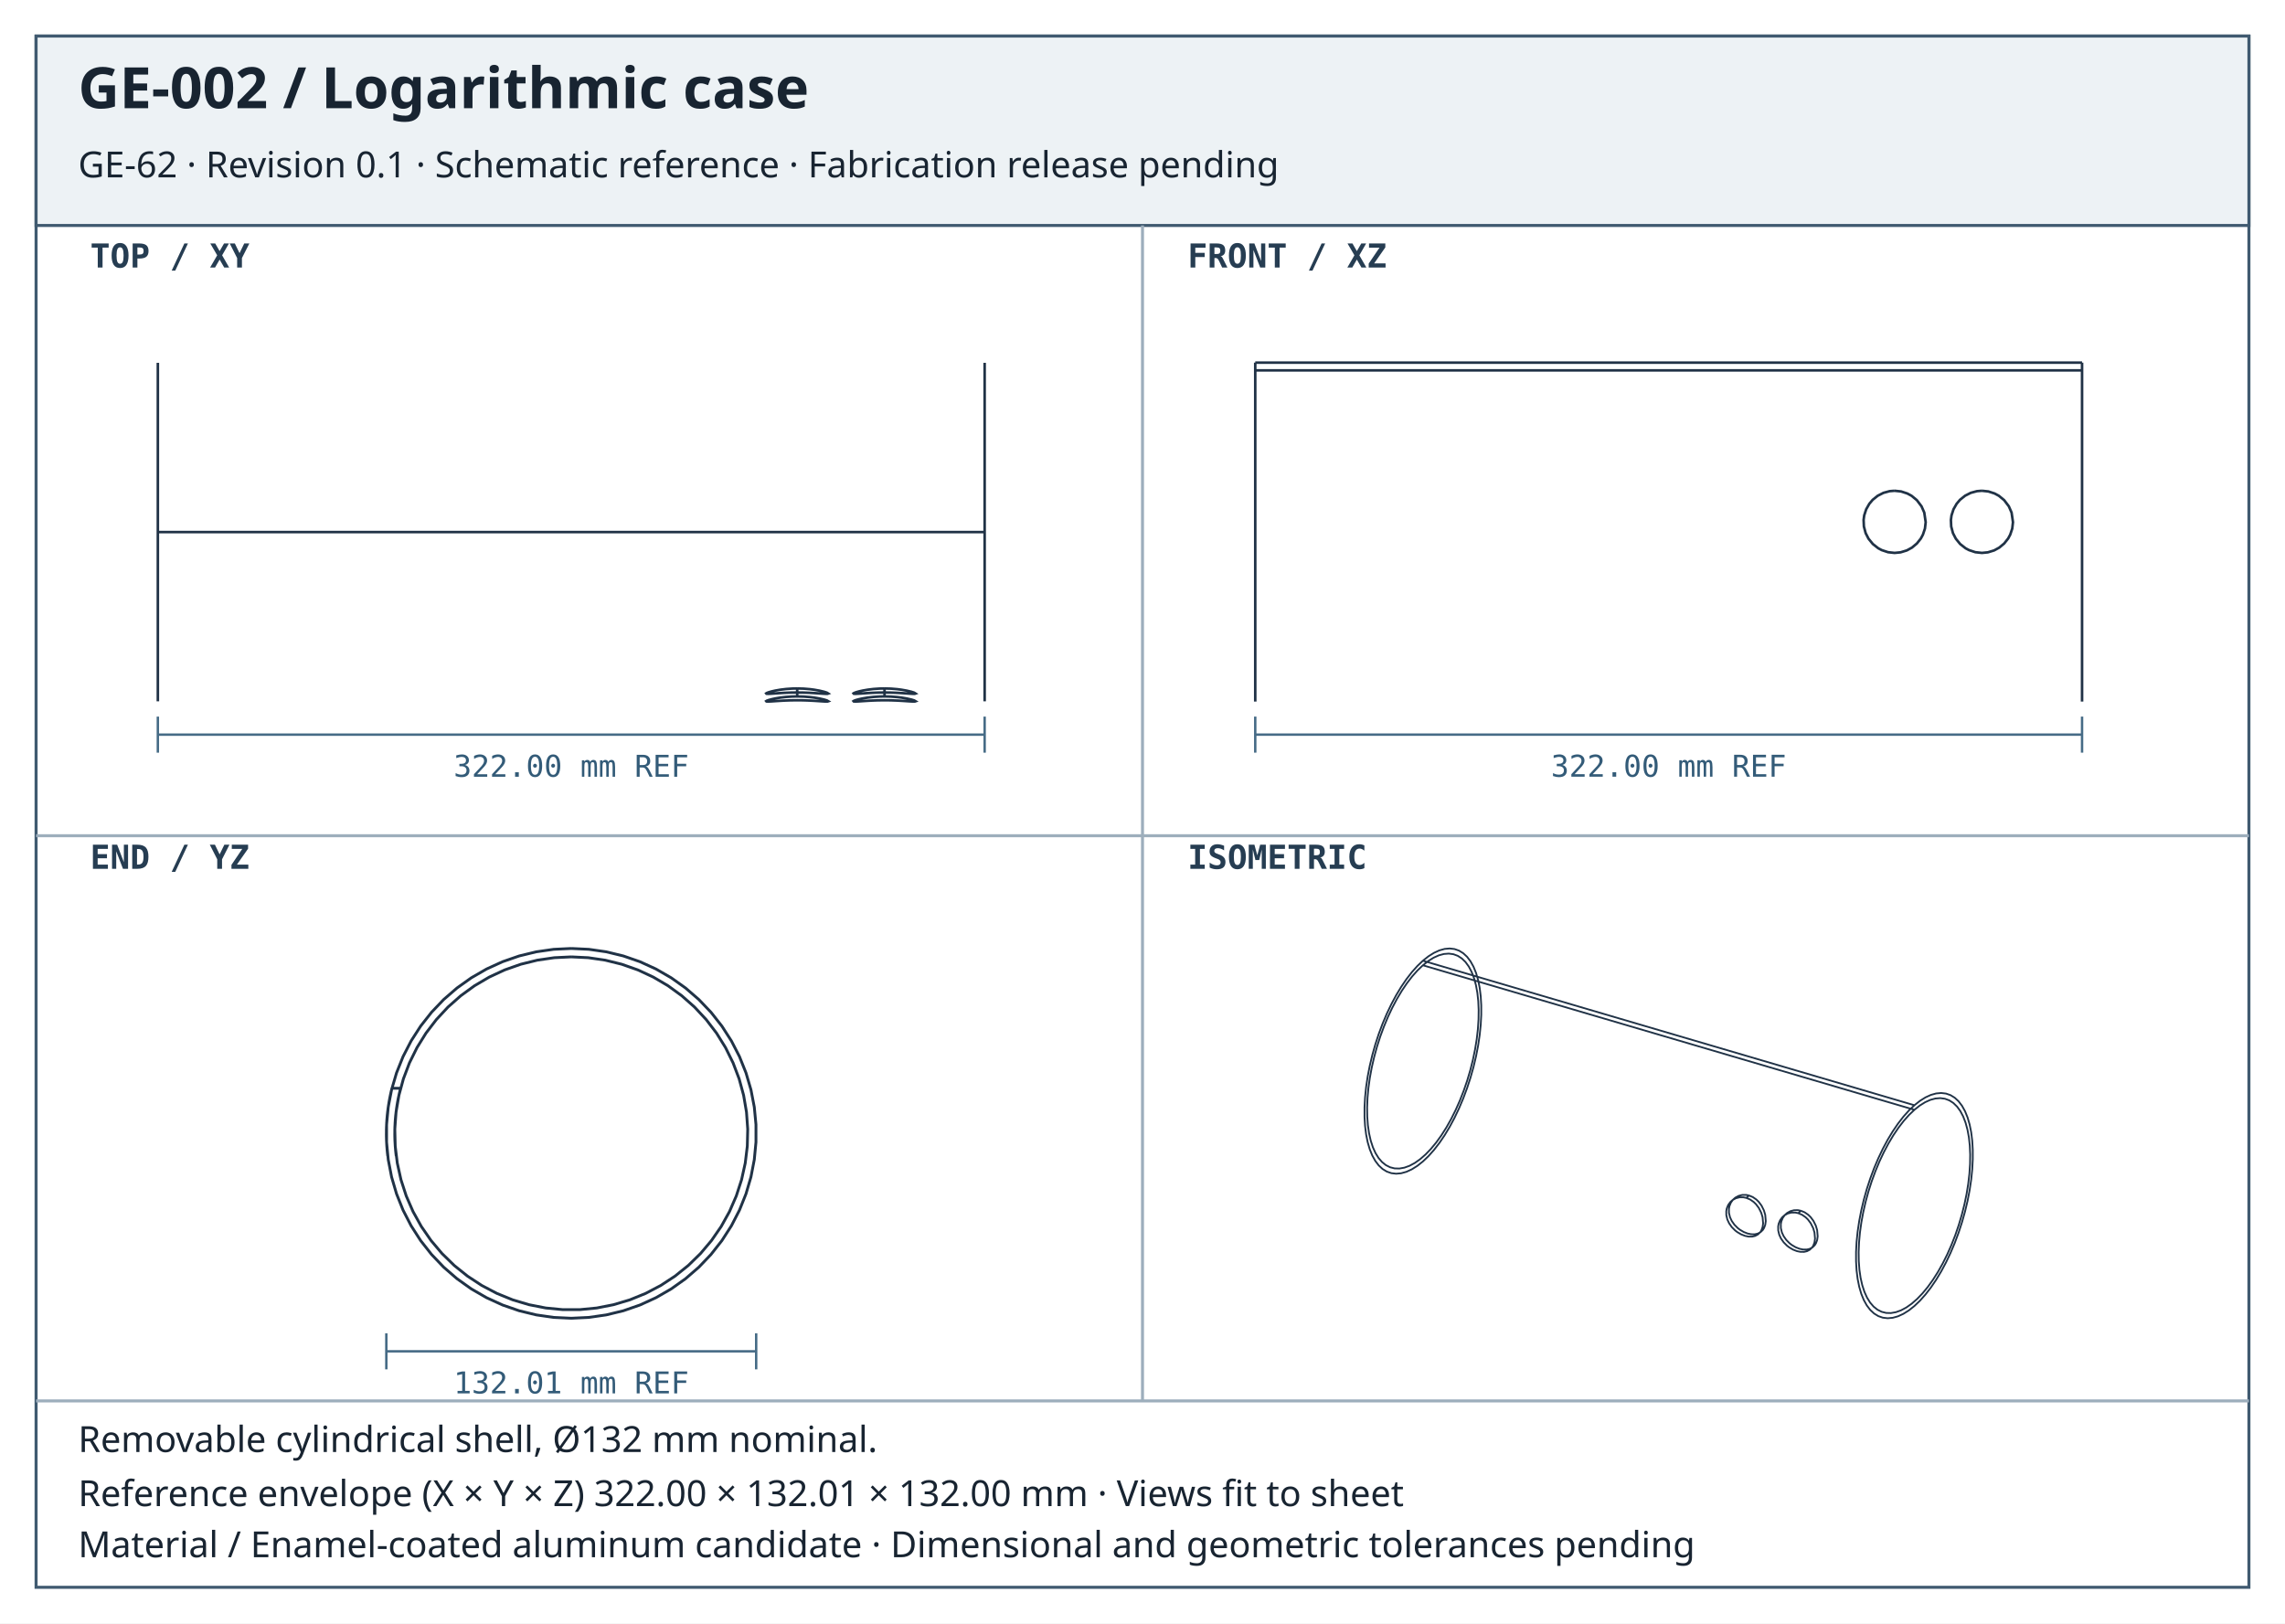
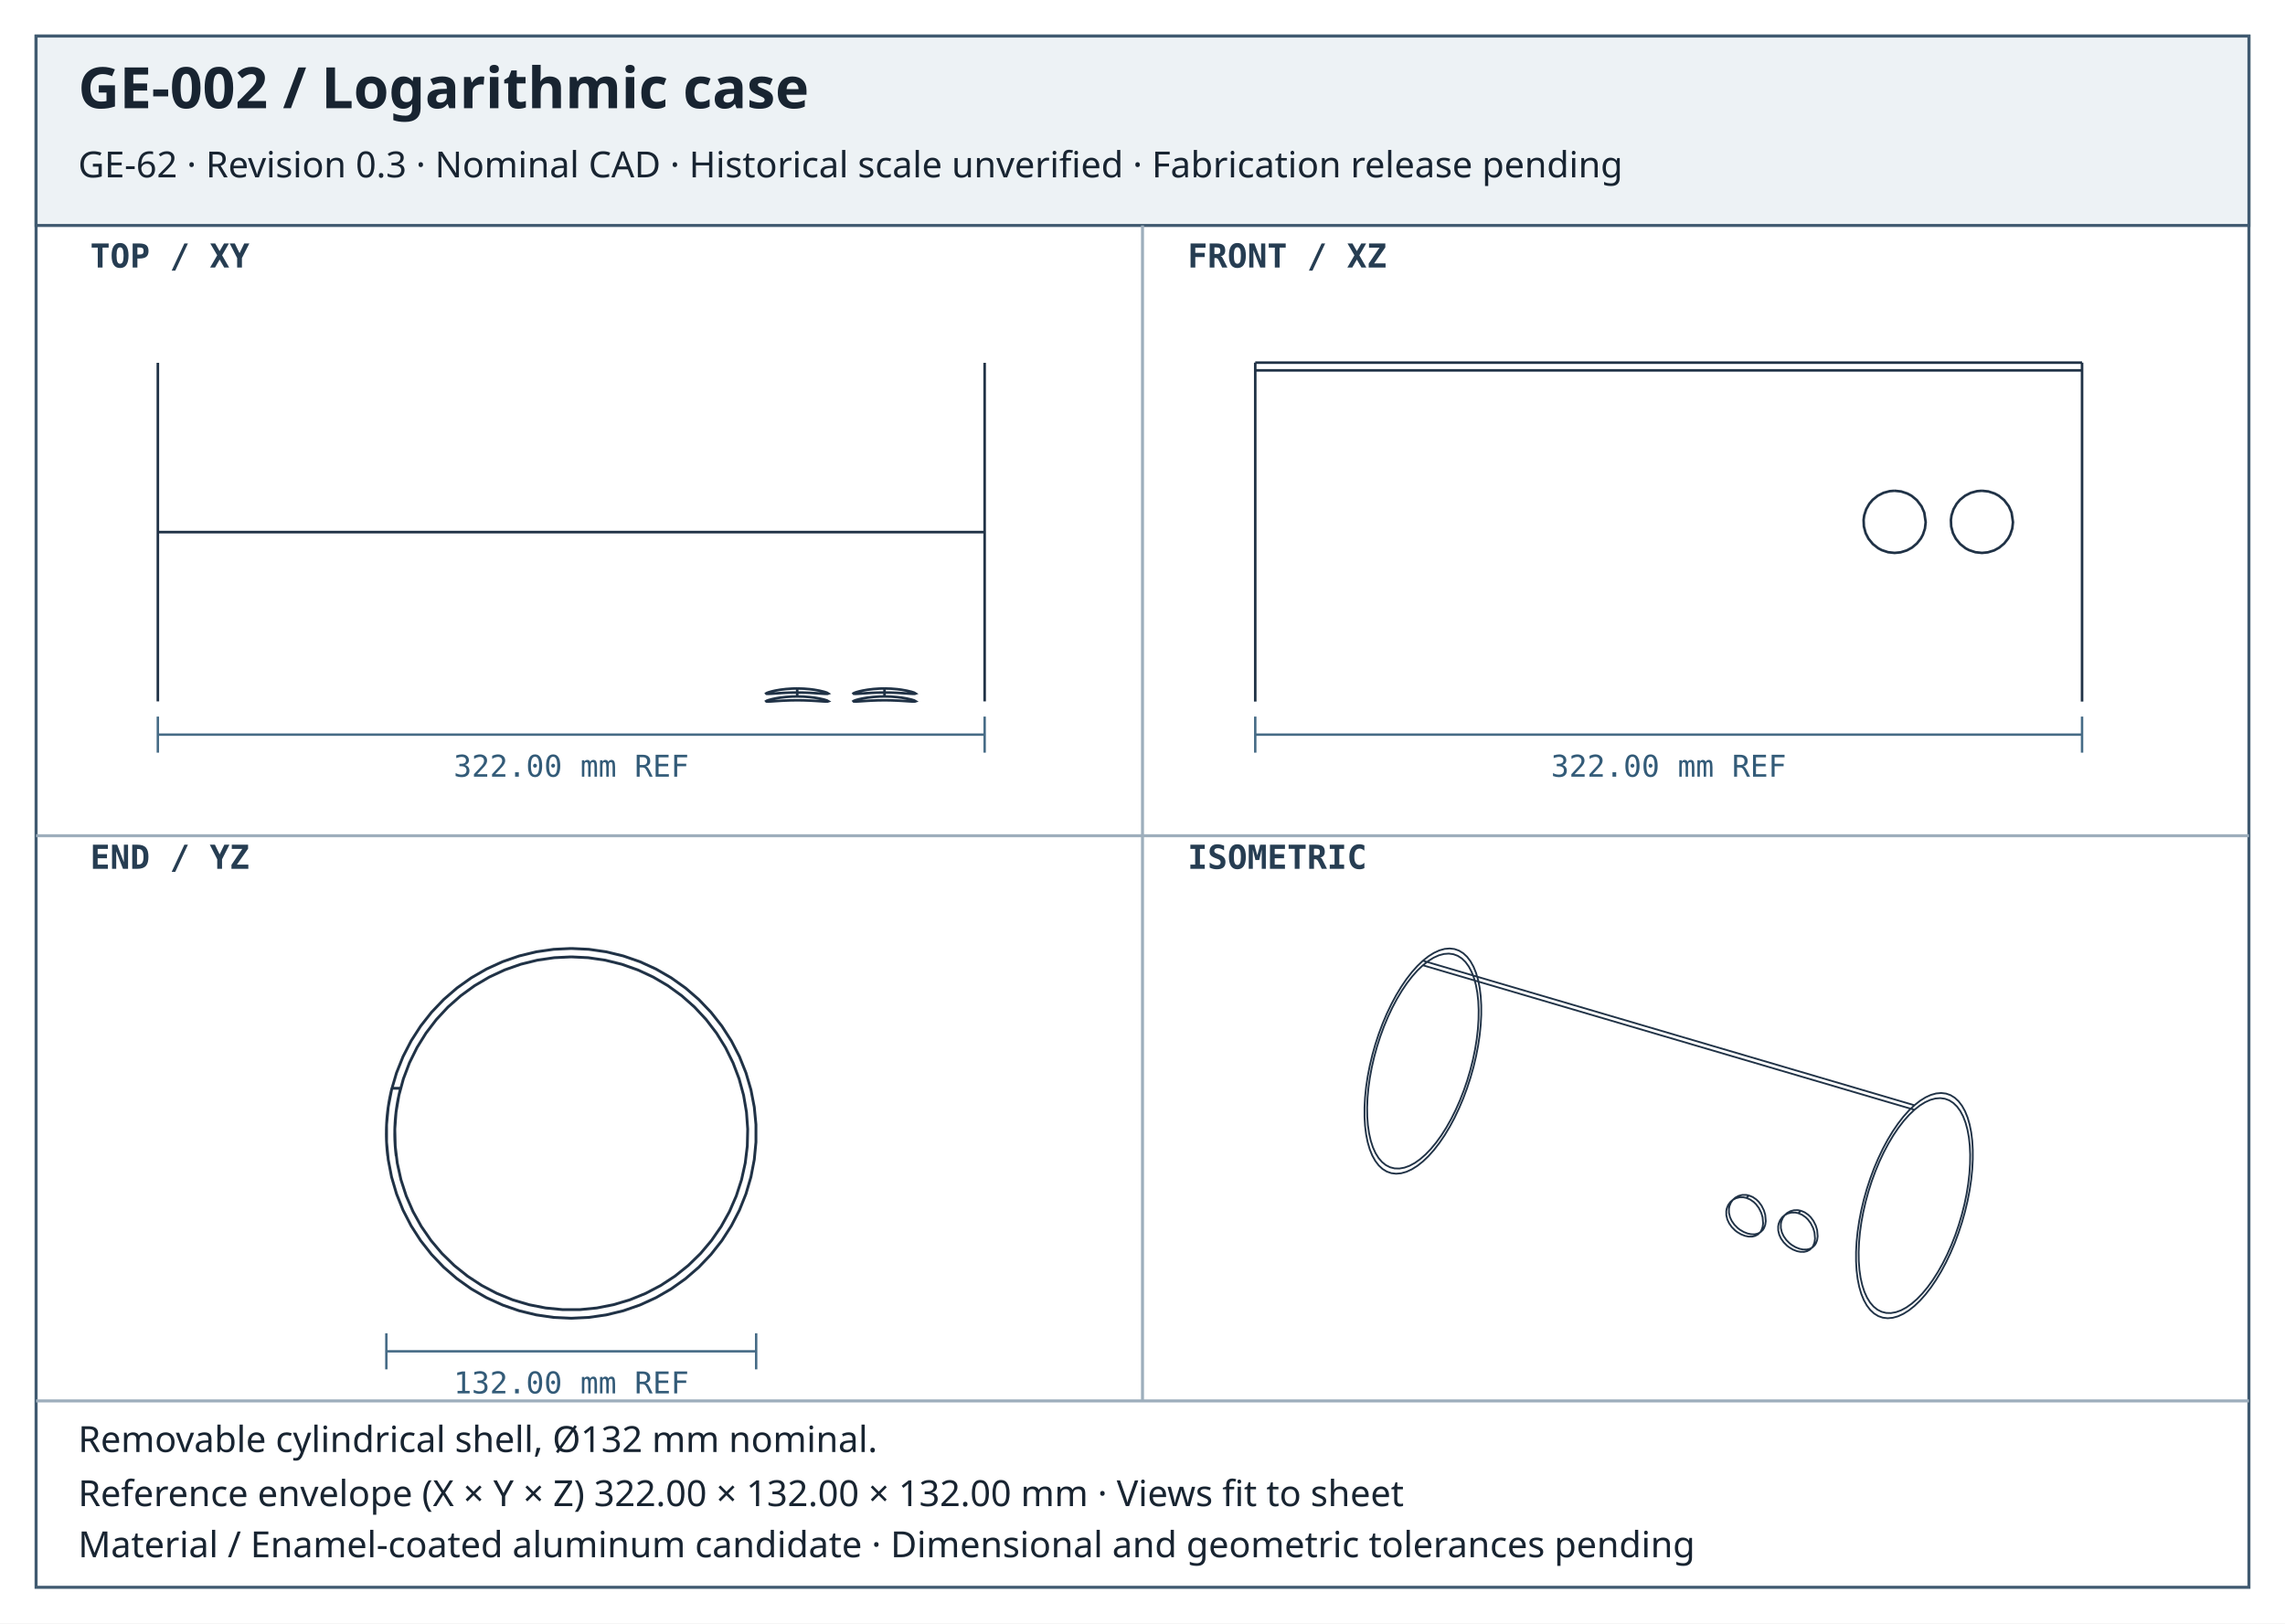
<svg xmlns="http://www.w3.org/2000/svg" viewBox="0 0 760 540">
  <style>
text{fill:#182431;font:12px sans-serif}.label{font:700 11px monospace;fill:#263d52}.value{font:10px monospace;fill:#335b78}.dim{stroke:#466b86;stroke-width:0.8;fill:none}g :is(path,circle,ellipse,line,polyline,polygon){vector-effect:non-scaling-stroke;stroke-width:.65px}
</style>
  <rect width="760" height="540" fill="white" />
  <rect x="12" y="12" width="736" height="516" fill="none" stroke="#405a70" />
  <rect x="12" y="12" width="736" height="63" fill="#edf2f5" stroke="#405a70" />
  <text x="26" y="36" style="font-size:19px;font-weight:bold">GE-002 / Logarithmic case</text>
-   <text x="26" y="59">GE-62 · Revision 0.1 · Schematic reference · Fabrication release pending</text>
+   <text x="26" y="59">GE-62 · Revision 0.3 · Nominal CAD · Historical scale unverified · Fabrication release pending</text>
  <path d="M380 75V466 M12 278H748 M12 466H748" fill="none" stroke="#9daebc" />
  <text class="label" x="30" y="89">TOP / XY</text>
-   <g transform="translate(190.0 176.9947) scale(0.8540373)">
+   <g transform="translate(190.0 177.0) scale(0.8540373)">
    <path d="M161.000 -0.000 L161.000 6.274 L161.000 12.491 L161.000 18.594 L161.000 24.530 L161.000 30.243 L161.000 35.682 L161.000 40.798 L161.000 45.545 L161.000 49.879 L161.000 53.762 L161.000 57.158 L161.000 60.036 L161.000 62.370 L161.000 64.140 L161.000 65.328 L161.000 65.925 L161.000 65.925 L161.000 65.328 L161.000 64.140 L161.000 62.370 L161.000 60.036 L161.000 57.158 L161.000 53.762 L161.000 49.879 L161.000 45.545 L161.000 40.798 L161.000 35.682 L161.000 30.243 L161.000 24.530 L161.000 18.594 L161.000 12.491 L161.000 6.274 L161.000 -0.000 L161.000 -6.274 L161.000 -12.491 L161.000 -18.594 L161.000 -24.530 L161.000 -30.243 L161.000 -35.682 L161.000 -40.798 L161.000 -45.545 L161.000 -49.879 L161.000 -53.762 L161.000 -57.158 L161.000 -60.036 L161.000 -62.370 L161.000 -64.140 L161.000 -65.328 L161.000 -65.925 L161.000 -65.925 L161.000 -65.328 L161.000 -64.140 L161.000 -62.370 L161.000 -60.036 L161.000 -57.158 L161.000 -53.762 L161.000 -49.879 L161.000 -45.545 L161.000 -40.798 L161.000 -35.682 L161.000 -30.243 L161.000 -24.530 L161.000 -18.594 L161.000 -12.491 L161.000 -6.274 L161.000 -0.000 M-161.000 -0.000 L161.000 -0.000 M-161.000 -0.000 L-161.000 6.274 L-161.000 12.491 L-161.000 18.594 L-161.000 24.530 L-161.000 30.243 L-161.000 35.682 L-161.000 40.798 L-161.000 45.545 L-161.000 49.879 L-161.000 53.762 L-161.000 57.158 L-161.000 60.036 L-161.000 62.370 L-161.000 64.140 L-161.000 65.328 L-161.000 65.925 L-161.000 65.925 L-161.000 65.328 L-161.000 64.140 L-161.000 62.370 L-161.000 60.036 L-161.000 57.158 L-161.000 53.762 L-161.000 49.879 L-161.000 45.545 L-161.000 40.798 L-161.000 35.682 L-161.000 30.243 L-161.000 24.530 L-161.000 18.594 L-161.000 12.491 L-161.000 6.274 L-161.000 -0.000 L-161.000 -6.274 L-161.000 -12.491 L-161.000 -18.594 L-161.000 -24.530 L-161.000 -30.243 L-161.000 -35.682 L-161.000 -40.798 L-161.000 -45.545 L-161.000 -49.879 L-161.000 -53.762 L-161.000 -57.158 L-161.000 -60.036 L-161.000 -62.370 L-161.000 -64.140 L-161.000 -65.328 L-161.000 -65.925 L-161.000 -65.925 L-161.000 -65.328 L-161.000 -64.140 L-161.000 -62.370 L-161.000 -60.036 L-161.000 -57.158 L-161.000 -53.762 L-161.000 -49.879 L-161.000 -45.545 L-161.000 -40.798 L-161.000 -35.682 L-161.000 -30.243 L-161.000 -24.530 L-161.000 -18.594 L-161.000 -12.491 L-161.000 -6.274 L-161.000 -0.000 M88.000 64.006 L90.519 64.072 L92.956 64.264 L94.548 64.460 L94.624 64.471 L96.657 64.814 L98.479 65.230 L99.552 65.561 L100.099 65.887 L99.811 65.986 L99.023 65.993 L98.241 65.955 L98.199 65.952 L96.669 65.850 L94.765 65.724 L92.821 65.617 L92.724 65.613 L90.314 65.528 L88.000 65.501 L85.451 65.534 L82.988 65.626 L81.666 65.698 L81.603 65.701 L79.520 65.837 L77.840 65.950 L76.752 65.998 L76.709 65.999 L76.036 65.964 L75.923 65.829 L76.153 65.683 L76.170 65.675 L76.932 65.399 L78.158 65.070 L79.426 64.798 L79.492 64.785 L81.431 64.463 L83.658 64.204 L86.077 64.045 L88.000 64.006 M122.000 64.006 L124.519 64.072 L126.956 64.264 L128.548 64.460 L128.624 64.471 L130.657 64.814 L132.479 65.230 L133.552 65.561 L134.099 65.887 L133.811 65.986 L133.023 65.993 L132.241 65.955 L132.199 65.952 L130.669 65.850 L128.765 65.724 L126.821 65.617 L126.724 65.613 L124.314 65.528 L122.000 65.501 L119.451 65.534 L116.988 65.626 L115.666 65.698 L115.603 65.701 L113.520 65.837 L111.840 65.950 L110.752 65.998 L110.709 65.999 L110.036 65.964 L109.923 65.829 L110.153 65.683 L110.170 65.675 L110.932 65.399 L112.158 65.070 L113.426 64.798 L113.492 64.785 L115.431 64.463 L117.658 64.204 L120.077 64.045 L122.000 64.006 M161.000 -0.000 L161.000 6.080 L161.000 12.104 L161.000 18.015 L161.000 23.757 L161.000 29.278 L161.000 34.525 L161.000 39.450 L161.000 44.006 L161.000 48.152 L161.000 51.848 L161.000 55.060 L161.000 57.758 L161.000 59.917 L161.000 61.516 L161.000 62.541 L161.000 62.982 L161.000 62.835 L161.000 62.101 L161.000 60.787 L161.000 58.906 L161.000 56.475 L161.000 53.516 L161.000 50.058 L161.000 46.133 L161.000 41.777 L161.000 37.030 L161.000 31.938 L161.000 26.548 L161.000 20.910 L161.000 15.077 L161.000 9.103 L161.000 3.044 L161.000 -3.044 L161.000 -9.103 L161.000 -15.077 L161.000 -20.910 L161.000 -26.548 L161.000 -31.938 L161.000 -37.030 L161.000 -41.777 L161.000 -46.133 L161.000 -50.058 L161.000 -53.516 L161.000 -56.475 L161.000 -58.906 L161.000 -60.787 L161.000 -62.101 L161.000 -62.835 L161.000 -62.982 L161.000 -62.541 L161.000 -61.516 L161.000 -59.917 L161.000 -57.758 L161.000 -55.060 L161.000 -51.848 L161.000 -48.152 L161.000 -44.006 L161.000 -39.450 L161.000 -34.525 L161.000 -29.278 L161.000 -23.757 L161.000 -18.015 L161.000 -12.104 L161.000 -6.080 L161.000 0.000 M-161.000 -0.000 L-161.000 6.080 L-161.000 12.104 L-161.000 18.015 L-161.000 23.757 L-161.000 29.278 L-161.000 34.525 L-161.000 39.450 L-161.000 44.006 L-161.000 48.152 L-161.000 51.848 L-161.000 55.060 L-161.000 57.758 L-161.000 59.917 L-161.000 61.516 L-161.000 62.541 L-161.000 62.982 L-161.000 62.835 L-161.000 62.101 L-161.000 60.787 L-161.000 58.906 L-161.000 56.475 L-161.000 53.516 L-161.000 50.058 L-161.000 46.133 L-161.000 41.777 L-161.000 37.030 L-161.000 31.938 L-161.000 26.548 L-161.000 20.910 L-161.000 15.077 L-161.000 9.103 L-161.000 3.044 L-161.000 -3.044 L-161.000 -9.103 L-161.000 -15.077 L-161.000 -20.910 L-161.000 -26.548 L-161.000 -31.938 L-161.000 -37.030 L-161.000 -41.777 L-161.000 -46.133 L-161.000 -50.058 L-161.000 -53.516 L-161.000 -56.475 L-161.000 -58.906 L-161.000 -60.787 L-161.000 -62.101 L-161.000 -62.835 L-161.000 -62.982 L-161.000 -62.541 L-161.000 -61.516 L-161.000 -59.917 L-161.000 -57.758 L-161.000 -55.060 L-161.000 -51.848 L-161.000 -48.152 L-161.000 -44.006 L-161.000 -39.450 L-161.000 -34.525 L-161.000 -29.278 L-161.000 -23.757 L-161.000 -18.015 L-161.000 -12.104 L-161.000 -6.080 L-161.000 0.000 M88.000 60.908 L90.515 60.977 L92.948 61.178 L94.548 61.385 L94.624 61.396 L96.656 61.757 L98.479 62.193 L99.552 62.540 L100.099 62.881 L99.811 62.985 L99.025 62.992 L98.241 62.953 L98.199 62.950 L96.670 62.843 L94.766 62.711 L92.821 62.599 L92.724 62.594 L90.315 62.506 L88.000 62.477 L85.452 62.512 L82.990 62.608 L81.666 62.683 L81.603 62.687 L79.520 62.830 L77.840 62.947 L76.752 62.998 L76.709 62.999 L76.036 62.962 L75.923 62.821 L76.153 62.668 L76.170 62.659 L76.931 62.370 L78.156 62.026 L79.426 61.740 L79.492 61.726 L81.432 61.388 L83.658 61.115 L86.075 60.949 L88.000 60.908 M88.000 64.006 L88.000 60.908 M122.000 60.908 L124.515 60.977 L126.948 61.178 L128.548 61.385 L128.624 61.396 L130.656 61.757 L132.479 62.193 L133.552 62.540 L134.099 62.881 L133.811 62.985 L133.025 62.992 L132.241 62.953 L132.199 62.950 L130.670 62.843 L128.766 62.711 L126.821 62.599 L126.724 62.594 L124.315 62.506 L122.000 62.477 L119.452 62.512 L116.990 62.608 L115.666 62.683 L115.603 62.687 L113.520 62.830 L111.840 62.947 L110.752 62.998 L110.709 62.999 L110.036 62.962 L109.923 62.821 L110.153 62.668 L110.170 62.659 L110.931 62.370 L112.156 62.026 L113.426 61.740 L113.492 61.726 L115.432 61.388 L117.658 61.115 L120.075 60.949 L122.000 60.908 M122.000 64.006 L122.000 60.908 M-161.000 -0.000 L161.000 -0.000" stroke="#203246" fill="none" />
  </g>
-   <path class="dim" d="M52.5 238.372v12 M327.5 238.372v12 M52.5 244.372H327.5" />
-   <text text-anchor="middle" class="value" x="190" y="258.372">322.00 mm REF</text>
+   <path class="dim" d="M52.5 238.366v12 M327.5 238.366v12 M52.5 244.366H327.5" />
+   <text text-anchor="middle" class="value" x="190" y="258.366">322.00 mm REF</text>
  <text class="label" x="395" y="89">FRONT / XZ</text>
  <g transform="translate(555.0 177.0) scale(0.8540373)">
    <path d="M161.000 -66.000 L161.000 -65.701 L161.000 -64.807 L161.000 -63.327 L161.000 -61.272 L161.000 -58.663 L161.000 -55.523 L161.000 -51.880 L161.000 -47.766 L161.000 -43.221 L161.000 -38.284 L161.000 -33.000 L161.000 -27.417 L161.000 -21.586 L161.000 -15.560 L161.000 -9.393 L161.000 -3.140 L161.000 3.140 L161.000 9.393 L161.000 15.560 L161.000 21.586 L161.000 27.417 L161.000 33.000 L161.000 38.284 L161.000 43.221 L161.000 47.766 L161.000 51.880 L161.000 55.523 L161.000 58.663 L161.000 61.272 L161.000 63.327 L161.000 64.807 L161.000 65.701 L161.000 66.000 L161.000 65.701 L161.000 64.807 L161.000 63.327 L161.000 61.272 L161.000 58.663 L161.000 55.523 L161.000 51.880 L161.000 47.766 L161.000 43.221 L161.000 38.284 L161.000 33.000 L161.000 27.417 L161.000 21.586 L161.000 15.560 L161.000 9.393 L161.000 3.140 L161.000 -3.140 L161.000 -9.393 L161.000 -15.560 L161.000 -21.586 L161.000 -27.417 L161.000 -33.000 L161.000 -38.284 L161.000 -43.221 L161.000 -47.766 L161.000 -51.880 L161.000 -55.523 L161.000 -58.663 L161.000 -61.272 L161.000 -63.327 L161.000 -64.807 L161.000 -65.701 L161.000 -66.000 M-161.000 -66.000 L161.000 -66.000 M-161.000 -66.000 L-161.000 -65.701 L-161.000 -64.807 L-161.000 -63.327 L-161.000 -61.272 L-161.000 -58.663 L-161.000 -55.523 L-161.000 -51.880 L-161.000 -47.766 L-161.000 -43.221 L-161.000 -38.284 L-161.000 -33.000 L-161.000 -27.417 L-161.000 -21.586 L-161.000 -15.560 L-161.000 -9.393 L-161.000 -3.140 L-161.000 3.140 L-161.000 9.393 L-161.000 15.560 L-161.000 21.586 L-161.000 27.417 L-161.000 33.000 L-161.000 38.284 L-161.000 43.221 L-161.000 47.766 L-161.000 51.880 L-161.000 55.523 L-161.000 58.663 L-161.000 61.272 L-161.000 63.327 L-161.000 64.807 L-161.000 65.701 L-161.000 66.000 L-161.000 65.701 L-161.000 64.807 L-161.000 63.327 L-161.000 61.272 L-161.000 58.663 L-161.000 55.523 L-161.000 51.880 L-161.000 47.766 L-161.000 43.221 L-161.000 38.284 L-161.000 33.000 L-161.000 27.417 L-161.000 21.586 L-161.000 15.560 L-161.000 9.393 L-161.000 3.140 L-161.000 -3.140 L-161.000 -9.393 L-161.000 -15.560 L-161.000 -21.586 L-161.000 -27.417 L-161.000 -33.000 L-161.000 -38.284 L-161.000 -43.221 L-161.000 -47.766 L-161.000 -51.880 L-161.000 -55.523 L-161.000 -58.663 L-161.000 -61.272 L-161.000 -63.327 L-161.000 -64.807 L-161.000 -65.701 L-161.000 -66.000 M88.000 -16.100 L90.519 -15.835 L92.956 -15.039 L94.548 -14.175 L94.624 -14.126 L96.657 -12.454 L98.479 -10.050 L99.552 -7.601 L100.099 -3.865 L99.811 -1.370 L99.023 0.989 L98.241 2.445 L98.199 2.511 L96.669 4.441 L94.765 6.032 L92.821 7.098 L92.724 7.140 L90.314 7.877 L88.000 8.100 L85.451 7.829 L82.988 7.013 L81.666 6.310 L81.603 6.271 L79.520 4.631 L77.840 2.571 L76.752 0.461 L76.709 0.349 L76.036 -2.192 L75.923 -4.747 L76.153 -6.461 L76.170 -6.542 L76.932 -8.890 L78.158 -11.038 L79.426 -12.538 L79.492 -12.604 L81.431 -14.162 L83.658 -15.294 L86.077 -15.946 L88.000 -16.100 M122.000 -16.100 L124.519 -15.835 L126.956 -15.039 L128.548 -14.175 L128.624 -14.126 L130.657 -12.454 L132.479 -10.050 L133.552 -7.601 L134.099 -3.865 L133.811 -1.370 L133.023 0.989 L132.241 2.445 L132.199 2.511 L130.669 4.441 L128.765 6.032 L126.821 7.098 L126.724 7.140 L124.314 7.877 L122.000 8.100 L119.451 7.829 L116.988 7.013 L115.666 6.310 L115.603 6.271 L113.520 4.631 L111.840 2.571 L110.752 0.461 L110.709 0.349 L110.036 -2.192 L109.923 -4.747 L110.153 -6.461 L110.170 -6.542 L110.932 -8.890 L112.158 -11.038 L113.426 -12.538 L113.492 -12.604 L115.431 -14.162 L117.658 -15.294 L120.077 -15.946 L122.000 -16.100 M161.000 -63.000 L161.000 -62.706 L161.000 -61.826 L161.000 -60.369 L161.000 -58.349 L161.000 -55.784 L161.000 -52.698 L161.000 -49.119 L161.000 -45.083 L161.000 -40.625 L161.000 -35.788 L161.000 -30.617 L161.000 -25.160 L161.000 -19.468 L161.000 -13.594 L161.000 -7.594 L161.000 -1.522 L161.000 4.563 L161.000 10.606 L161.000 16.551 L161.000 22.340 L161.000 27.921 L161.000 33.241 L161.000 38.251 L161.000 42.904 L161.000 47.156 L161.000 50.968 L161.000 54.304 L161.000 57.133 L161.000 59.429 L161.000 61.169 L161.000 62.339 L161.000 62.926 L161.000 62.926 L161.000 62.339 L161.000 61.169 L161.000 59.429 L161.000 57.133 L161.000 54.304 L161.000 50.968 L161.000 47.156 L161.000 42.904 L161.000 38.251 L161.000 33.241 L161.000 27.921 L161.000 22.340 L161.000 16.551 L161.000 10.606 L161.000 4.563 L161.000 -1.522 L161.000 -7.594 L161.000 -13.594 L161.000 -19.468 L161.000 -25.160 L161.000 -30.617 L161.000 -35.788 L161.000 -40.625 L161.000 -45.083 L161.000 -49.119 L161.000 -52.698 L161.000 -55.784 L161.000 -58.349 L161.000 -60.369 L161.000 -61.826 L161.000 -62.706 L161.000 -63.000 M-161.000 -63.000 L-161.000 -62.706 L-161.000 -61.826 L-161.000 -60.369 L-161.000 -58.349 L-161.000 -55.784 L-161.000 -52.698 L-161.000 -49.119 L-161.000 -45.083 L-161.000 -40.625 L-161.000 -35.788 L-161.000 -30.617 L-161.000 -25.160 L-161.000 -19.468 L-161.000 -13.594 L-161.000 -7.594 L-161.000 -1.522 L-161.000 4.563 L-161.000 10.606 L-161.000 16.551 L-161.000 22.340 L-161.000 27.921 L-161.000 33.241 L-161.000 38.251 L-161.000 42.904 L-161.000 47.156 L-161.000 50.968 L-161.000 54.304 L-161.000 57.133 L-161.000 59.429 L-161.000 61.169 L-161.000 62.339 L-161.000 62.926 L-161.000 62.926 L-161.000 62.339 L-161.000 61.169 L-161.000 59.429 L-161.000 57.133 L-161.000 54.304 L-161.000 50.968 L-161.000 47.156 L-161.000 42.904 L-161.000 38.251 L-161.000 33.241 L-161.000 27.921 L-161.000 22.340 L-161.000 16.551 L-161.000 10.606 L-161.000 4.563 L-161.000 -1.522 L-161.000 -7.594 L-161.000 -13.594 L-161.000 -19.468 L-161.000 -25.160 L-161.000 -30.617 L-161.000 -35.788 L-161.000 -40.625 L-161.000 -45.083 L-161.000 -49.119 L-161.000 -52.698 L-161.000 -55.784 L-161.000 -58.349 L-161.000 -60.369 L-161.000 -61.826 L-161.000 -62.706 L-161.000 -63.000 M88.000 -16.100 L90.515 -15.836 L92.948 -15.042 L94.548 -14.175 L94.624 -14.126 L96.656 -12.455 L98.479 -10.050 L99.552 -7.601 L100.099 -3.865 L99.811 -1.371 L99.025 0.986 L98.241 2.445 L98.199 2.511 L96.670 4.441 L94.766 6.032 L92.821 7.098 L92.724 7.140 L90.315 7.877 L88.000 8.100 L85.452 7.829 L82.990 7.014 L81.666 6.310 L81.603 6.271 L79.520 4.632 L77.840 2.572 L76.752 0.461 L76.709 0.349 L76.036 -2.191 L75.923 -4.743 L76.153 -6.460 L76.170 -6.542 L76.931 -8.888 L78.156 -11.036 L79.426 -12.538 L79.492 -12.604 L81.432 -14.162 L83.658 -15.294 L86.075 -15.946 L88.000 -16.100 M88.000 -16.100 L88.000 -16.100 M122.000 -16.100 L124.515 -15.836 L126.948 -15.042 L128.548 -14.175 L128.624 -14.126 L130.656 -12.455 L132.479 -10.050 L133.552 -7.601 L134.099 -3.865 L133.811 -1.371 L133.025 0.986 L132.241 2.445 L132.199 2.511 L130.670 4.441 L128.766 6.032 L126.821 7.098 L126.724 7.140 L124.315 7.877 L122.000 8.100 L119.452 7.829 L116.990 7.014 L115.666 6.310 L115.603 6.271 L113.520 4.632 L111.840 2.572 L110.752 0.461 L110.709 0.349 L110.036 -2.191 L109.923 -4.743 L110.153 -6.460 L110.170 -6.542 L110.931 -8.888 L112.156 -11.036 L113.426 -12.538 L113.492 -12.604 L115.432 -14.162 L117.658 -15.294 L120.075 -15.946 L122.000 -16.100 M122.000 -16.100 L122.000 -16.100 M-161.000 -63.000 L161.000 -63.000" stroke="#203246" fill="none" />
  </g>
  <path class="dim" d="M417.5 238.366v12 M692.5 238.366v12 M417.5 244.366H692.5" />
  <text text-anchor="middle" class="value" x="555" y="258.366">322.00 mm REF</text>
  <text class="label" x="30" y="289">END / YZ</text>
-   <g transform="translate(190.0058 377.0) scale(0.9318182)">
+   <g transform="translate(190.0 377.0) scale(0.9318182)">
    <path d="M0.000 -66.000 L-6.274 -65.701 L-12.491 -64.807 L-18.594 -63.327 L-24.530 -61.272 L-30.243 -58.663 L-35.682 -55.523 L-40.798 -51.880 L-45.545 -47.766 L-49.879 -43.221 L-53.762 -38.284 L-57.158 -33.000 L-60.036 -27.417 L-62.370 -21.586 L-64.140 -15.560 L-65.328 -9.393 L-65.925 -3.140 L-65.925 3.140 L-65.328 9.393 L-64.140 15.560 L-62.370 21.586 L-60.036 27.417 L-57.158 33.000 L-53.762 38.284 L-49.879 43.221 L-45.545 47.766 L-40.798 51.880 L-35.682 55.523 L-30.243 58.663 L-24.530 61.272 L-18.594 63.327 L-12.491 64.807 L-6.274 65.701 L0.000 66.000 L6.274 65.701 L12.491 64.807 L18.594 63.327 L24.530 61.272 L30.243 58.663 L35.682 55.523 L40.798 51.880 L45.545 47.766 L49.879 43.221 L53.762 38.284 L57.158 33.000 L60.036 27.417 L62.370 21.586 L64.140 15.560 L65.328 9.393 L65.925 3.140 L65.925 -3.140 L65.328 -9.393 L64.140 -15.560 L62.370 -21.586 L60.036 -27.417 L57.158 -33.000 L53.762 -38.284 L49.879 -43.221 L45.545 -47.766 L40.798 -51.880 L35.682 -55.523 L30.243 -58.663 L24.530 -61.272 L18.594 -63.327 L12.491 -64.807 L6.274 -65.701 L0.000 -66.000 M0.000 -66.000 L0.000 -66.000 M0.000 -66.000 L-6.274 -65.701 L-12.491 -64.807 L-18.594 -63.327 L-24.530 -61.272 L-30.243 -58.663 L-35.682 -55.523 L-40.798 -51.880 L-45.545 -47.766 L-49.879 -43.221 L-53.762 -38.284 L-57.158 -33.000 L-60.036 -27.417 L-62.370 -21.586 L-64.140 -15.560 L-65.328 -9.393 L-65.925 -3.140 L-65.925 3.140 L-65.328 9.393 L-64.140 15.560 L-62.370 21.586 L-60.036 27.417 L-57.158 33.000 L-53.762 38.284 L-49.879 43.221 L-45.545 47.766 L-40.798 51.880 L-35.682 55.523 L-30.243 58.663 L-24.530 61.272 L-18.594 63.327 L-12.491 64.807 L-6.274 65.701 L0.000 66.000 L6.274 65.701 L12.491 64.807 L18.594 63.327 L24.530 61.272 L30.243 58.663 L35.682 55.523 L40.798 51.880 L45.545 47.766 L49.879 43.221 L53.762 38.284 L57.158 33.000 L60.036 27.417 L62.370 21.586 L64.140 15.560 L65.328 9.393 L65.925 3.140 L65.925 -3.140 L65.328 -9.393 L64.140 -15.560 L62.370 -21.586 L60.036 -27.417 L57.158 -33.000 L53.762 -38.284 L49.879 -43.221 L45.545 -47.766 L40.798 -51.880 L35.682 -55.523 L30.243 -58.663 L24.530 -61.272 L18.594 -63.327 L12.491 -64.807 L6.274 -65.701 L0.000 -66.000 M-64.006 -16.100 L-64.072 -15.835 L-64.264 -15.039 L-64.460 -14.175 L-64.471 -14.126 L-64.814 -12.454 L-65.230 -10.050 L-65.561 -7.601 L-65.887 -3.865 L-65.986 -1.370 L-65.993 0.989 L-65.955 2.445 L-65.952 2.511 L-65.850 4.441 L-65.724 6.032 L-65.617 7.098 L-65.613 7.140 L-65.528 7.877 L-65.501 8.100 L-65.534 7.829 L-65.626 7.013 L-65.698 6.310 L-65.701 6.271 L-65.837 4.631 L-65.950 2.571 L-65.998 0.461 L-65.999 0.349 L-65.964 -2.192 L-65.829 -4.747 L-65.683 -6.461 L-65.675 -6.542 L-65.399 -8.890 L-65.070 -11.038 L-64.798 -12.538 L-64.785 -12.604 L-64.463 -14.162 L-64.204 -15.294 L-64.045 -15.946 L-64.006 -16.100 M-64.006 -16.100 L-64.072 -15.835 L-64.264 -15.039 L-64.460 -14.175 L-64.471 -14.126 L-64.814 -12.454 L-65.230 -10.050 L-65.561 -7.601 L-65.887 -3.865 L-65.986 -1.370 L-65.993 0.989 L-65.955 2.445 L-65.952 2.511 L-65.850 4.441 L-65.724 6.032 L-65.617 7.098 L-65.613 7.140 L-65.528 7.877 L-65.501 8.100 L-65.534 7.829 L-65.626 7.013 L-65.698 6.310 L-65.701 6.271 L-65.837 4.631 L-65.950 2.571 L-65.998 0.461 L-65.999 0.349 L-65.964 -2.192 L-65.829 -4.747 L-65.683 -6.461 L-65.675 -6.542 L-65.399 -8.890 L-65.070 -11.038 L-64.798 -12.538 L-64.785 -12.604 L-64.463 -14.162 L-64.204 -15.294 L-64.045 -15.946 L-64.006 -16.100 M0.000 -63.000 L-6.080 -62.706 L-12.104 -61.826 L-18.015 -60.369 L-23.757 -58.349 L-29.278 -55.784 L-34.525 -52.698 L-39.450 -49.119 L-44.006 -45.083 L-48.152 -40.625 L-51.848 -35.788 L-55.060 -30.617 L-57.758 -25.160 L-59.917 -19.468 L-61.516 -13.594 L-62.541 -7.594 L-62.982 -1.522 L-62.835 4.563 L-62.101 10.606 L-60.787 16.551 L-58.906 22.340 L-56.475 27.921 L-53.516 33.241 L-50.058 38.251 L-46.133 42.904 L-41.777 47.156 L-37.030 50.968 L-31.938 54.304 L-26.548 57.133 L-20.910 59.429 L-15.077 61.169 L-9.103 62.339 L-3.044 62.926 L3.044 62.926 L9.103 62.339 L15.077 61.169 L20.910 59.429 L26.548 57.133 L31.938 54.304 L37.030 50.968 L41.777 47.156 L46.133 42.904 L50.058 38.251 L53.516 33.241 L56.475 27.921 L58.906 22.340 L60.787 16.551 L62.101 10.606 L62.835 4.563 L62.982 -1.522 L62.541 -7.594 L61.516 -13.594 L59.917 -19.468 L57.758 -25.160 L55.060 -30.617 L51.848 -35.788 L48.152 -40.625 L44.006 -45.083 L39.450 -49.119 L34.525 -52.698 L29.278 -55.784 L23.757 -58.349 L18.015 -60.369 L12.104 -61.826 L6.080 -62.706 L-0.000 -63.000 M0.000 -63.000 L-6.080 -62.706 L-12.104 -61.826 L-18.015 -60.369 L-23.757 -58.349 L-29.278 -55.784 L-34.525 -52.698 L-39.450 -49.119 L-44.006 -45.083 L-48.152 -40.625 L-51.848 -35.788 L-55.060 -30.617 L-57.758 -25.160 L-59.917 -19.468 L-61.516 -13.594 L-62.541 -7.594 L-62.982 -1.522 L-62.835 4.563 L-62.101 10.606 L-60.787 16.551 L-58.906 22.340 L-56.475 27.921 L-53.516 33.241 L-50.058 38.251 L-46.133 42.904 L-41.777 47.156 L-37.030 50.968 L-31.938 54.304 L-26.548 57.133 L-20.910 59.429 L-15.077 61.169 L-9.103 62.339 L-3.044 62.926 L3.044 62.926 L9.103 62.339 L15.077 61.169 L20.910 59.429 L26.548 57.133 L31.938 54.304 L37.030 50.968 L41.777 47.156 L46.133 42.904 L50.058 38.251 L53.516 33.241 L56.475 27.921 L58.906 22.340 L60.787 16.551 L62.101 10.606 L62.835 4.563 L62.982 -1.522 L62.541 -7.594 L61.516 -13.594 L59.917 -19.468 L57.758 -25.160 L55.060 -30.617 L51.848 -35.788 L48.152 -40.625 L44.006 -45.083 L39.450 -49.119 L34.525 -52.698 L29.278 -55.784 L23.757 -58.349 L18.015 -60.369 L12.104 -61.826 L6.080 -62.706 L-0.000 -63.000 M-60.908 -16.100 L-60.977 -15.836 L-61.178 -15.042 L-61.385 -14.175 L-61.396 -14.126 L-61.757 -12.455 L-62.193 -10.050 L-62.540 -7.601 L-62.881 -3.865 L-62.985 -1.371 L-62.992 0.986 L-62.953 2.445 L-62.950 2.511 L-62.843 4.441 L-62.711 6.032 L-62.599 7.098 L-62.594 7.140 L-62.506 7.877 L-62.477 8.100 L-62.512 7.829 L-62.608 7.014 L-62.683 6.310 L-62.687 6.271 L-62.830 4.632 L-62.947 2.572 L-62.998 0.461 L-62.999 0.349 L-62.962 -2.191 L-62.821 -4.743 L-62.668 -6.460 L-62.659 -6.542 L-62.370 -8.888 L-62.026 -11.036 L-61.740 -12.538 L-61.726 -12.604 L-61.388 -14.162 L-61.115 -15.294 L-60.949 -15.946 L-60.908 -16.100 M-64.006 -16.100 L-60.908 -16.100 M-60.908 -16.100 L-60.977 -15.836 L-61.178 -15.042 L-61.385 -14.175 L-61.396 -14.126 L-61.757 -12.455 L-62.193 -10.050 L-62.540 -7.601 L-62.881 -3.865 L-62.985 -1.371 L-62.992 0.986 L-62.953 2.445 L-62.950 2.511 L-62.843 4.441 L-62.711 6.032 L-62.599 7.098 L-62.594 7.140 L-62.506 7.877 L-62.477 8.100 L-62.512 7.829 L-62.608 7.014 L-62.683 6.310 L-62.687 6.271 L-62.830 4.632 L-62.947 2.572 L-62.998 0.461 L-62.999 0.349 L-62.962 -2.191 L-62.821 -4.743 L-62.668 -6.460 L-62.659 -6.542 L-62.370 -8.888 L-62.026 -11.036 L-61.740 -12.538 L-61.726 -12.604 L-61.388 -14.162 L-61.115 -15.294 L-60.949 -15.946 L-60.908 -16.100 M-64.006 -16.100 L-60.908 -16.100 M0.000 -63.000 L0.000 -63.000" stroke="#203246" fill="none" />
  </g>
-   <path class="dim" d="M128.494 443.5v12 M251.506 443.5v12 M128.494 449.5H251.506" />
-   <text text-anchor="middle" class="value" x="190" y="463.5">132.01 mm REF</text>
+   <path class="dim" d="M128.5 443.5v12 M251.5 443.5v12 M128.5 449.5H251.5" />
+   <text text-anchor="middle" class="value" x="190" y="463.5">132.00 mm REF</text>
  <text class="label" x="395" y="289">ISOMETRIC</text>
  <g transform="translate(555.0 377.0) scale(0.586929)">
    <path d="M139.270 -15.933 L136.122 -12.924 L133.003 -9.427 L129.941 -5.474 L126.963 -1.100 L124.097 3.655 L121.368 8.747 L118.801 14.131 L116.419 19.758 L114.245 25.577 L112.297 31.535 L110.593 37.579 L109.149 43.653 L107.978 49.703 L107.090 55.673 L106.494 61.510 L106.194 67.161 L106.194 72.575 L106.494 77.702 L107.090 82.497 L107.978 86.915 L109.149 90.917 L110.593 94.467 L112.297 97.532 L114.245 100.085 L116.419 102.102 L118.801 103.565 L121.368 104.461 L124.097 104.783 L126.963 104.526 L129.941 103.693 L133.003 102.293 L136.122 100.337 L139.270 97.843 L142.418 94.834 L145.537 91.336 L148.599 87.383 L151.577 83.009 L154.443 78.255 L157.172 73.162 L159.739 67.778 L162.121 62.151 L164.295 56.332 L166.243 50.374 L167.947 44.330 L169.391 38.256 L170.562 32.207 L171.450 26.236 L172.046 20.399 L172.346 14.748 L172.346 9.334 L172.046 4.207 L171.450 -0.588 L170.562 -5.006 L169.391 -9.008 L167.947 -12.558 L166.243 -15.623 L164.295 -18.175 L162.121 -20.192 L159.739 -21.656 L157.172 -22.552 L154.443 -22.873 L151.577 -22.617 L148.599 -21.784 L145.537 -20.383 L142.418 -18.427 L139.270 -15.933 M-139.270 -97.843 L139.270 -15.933 M-139.270 -97.843 L-142.418 -94.834 L-145.537 -91.336 L-148.599 -87.383 L-151.577 -83.009 L-154.443 -78.255 L-157.172 -73.162 L-159.739 -67.778 L-162.121 -62.151 L-164.295 -56.332 L-166.243 -50.374 L-167.947 -44.330 L-169.391 -38.256 L-170.562 -32.207 L-171.450 -26.236 L-172.046 -20.399 L-172.346 -14.748 L-172.346 -9.334 L-172.046 -4.207 L-171.450 0.588 L-170.562 5.006 L-169.391 9.008 L-167.947 12.558 L-166.243 15.623 L-164.295 18.175 L-162.121 20.192 L-159.739 21.656 L-157.172 22.552 L-154.443 22.873 L-151.577 22.617 L-148.599 21.784 L-145.537 20.383 L-142.418 18.427 L-139.270 15.933 L-136.122 12.924 L-133.003 9.427 L-129.941 5.474 L-126.963 1.100 L-124.097 -3.655 L-121.368 -8.747 L-118.801 -14.131 L-116.419 -19.758 L-114.245 -25.577 L-112.297 -31.535 L-110.593 -37.579 L-109.149 -43.653 L-107.978 -49.703 L-107.090 -55.673 L-106.494 -61.510 L-106.194 -67.161 L-106.194 -72.575 L-106.494 -77.702 L-107.090 -82.497 L-107.978 -86.915 L-109.149 -90.917 L-110.593 -94.467 L-112.297 -97.532 L-114.245 -100.085 L-116.419 -102.102 L-118.801 -103.565 L-121.368 -104.461 L-124.097 -104.783 L-126.963 -104.526 L-129.941 -103.693 L-133.003 -102.293 L-136.122 -100.337 L-139.270 -97.843 M44.010 36.580 L46.155 37.478 L48.167 38.868 L49.447 40.104 L49.507 40.170 L51.093 42.279 L52.460 44.997 L53.222 47.525 L53.532 51.028 L53.233 53.149 L52.549 54.985 L51.891 56.024 L51.856 56.069 L50.583 57.299 L49.000 58.130 L47.372 58.508 L47.290 58.517 L45.248 58.502 L43.260 58.094 L41.039 57.227 L38.862 55.938 L37.682 55.027 L37.626 54.978 L35.756 53.095 L34.246 50.941 L33.281 48.867 L33.242 48.759 L32.678 46.382 L32.648 44.093 L32.920 42.610 L32.939 42.541 L33.737 40.590 L34.962 38.906 L36.196 37.816 L36.259 37.771 L38.099 36.780 L40.154 36.256 L42.327 36.240 L44.010 36.580 M73.421 45.229 L75.566 46.127 L77.578 47.517 L78.858 48.753 L78.918 48.819 L80.504 50.928 L81.871 53.646 L82.633 56.174 L82.943 59.677 L82.644 61.798 L81.960 63.634 L81.302 64.673 L81.267 64.718 L79.995 65.948 L78.411 66.779 L76.783 67.157 L76.701 67.166 L74.659 67.151 L72.671 66.743 L70.450 65.875 L68.273 64.587 L67.093 63.675 L67.037 63.627 L65.167 61.744 L63.657 59.590 L62.692 57.516 L62.653 57.408 L62.089 55.031 L62.059 52.742 L62.331 51.259 L62.350 51.190 L63.148 49.239 L64.373 47.554 L65.607 46.465 L65.670 46.420 L67.510 45.428 L69.565 44.905 L71.738 44.889 L73.421 45.229 M139.270 -13.348 L136.219 -10.427 L133.197 -7.027 L130.232 -3.179 L127.351 1.081 L124.581 5.713 L121.948 10.674 L119.477 15.918 L117.191 21.396 L115.111 27.057 L113.257 32.847 L111.645 38.713 L110.292 44.600 L109.209 50.453 L108.406 56.217 L107.892 61.838 L107.671 67.265 L107.745 72.446 L108.113 77.333 L108.772 81.880 L109.716 86.045 L110.936 89.790 L112.420 93.078 L114.155 95.880 L116.124 98.168 L118.310 99.923 L120.691 101.127 L123.246 101.769 L125.950 101.843 L128.779 101.349 L131.706 100.291 L134.703 98.679 L137.743 96.528 L140.797 93.858 L143.837 90.695 L146.834 87.066 L149.761 83.008 L152.590 78.556 L155.294 73.754 L157.849 68.645 L160.230 63.278 L162.416 57.702 L164.385 51.970 L166.120 46.135 L167.604 40.252 L168.824 34.375 L169.768 28.560 L170.427 22.861 L170.795 17.330 L170.869 12.020 L170.648 6.980 L170.134 2.257 L169.331 -2.104 L168.248 -6.063 L166.895 -9.584 L165.283 -12.632 L163.429 -15.180 L161.349 -17.204 L159.063 -18.685 L156.592 -19.609 L153.959 -19.968 L151.189 -19.758 L148.308 -18.981 L145.343 -17.644 L142.321 -15.761 L139.270 -13.348 M-139.270 -95.257 L-142.321 -92.337 L-145.343 -88.937 L-148.308 -85.089 L-151.189 -80.829 L-153.959 -76.196 L-156.592 -71.235 L-159.063 -65.991 L-161.349 -60.513 L-163.429 -54.853 L-165.283 -49.062 L-166.895 -43.196 L-168.248 -37.310 L-169.331 -31.457 L-170.134 -25.693 L-170.648 -20.071 L-170.869 -14.644 L-170.795 -9.463 L-170.427 -4.576 L-169.768 -0.029 L-168.824 4.136 L-167.604 7.880 L-166.120 11.169 L-164.385 13.970 L-162.416 16.259 L-160.230 18.014 L-157.849 19.218 L-155.294 19.860 L-152.590 19.934 L-149.761 19.440 L-146.834 18.382 L-143.837 16.770 L-140.797 14.619 L-137.743 11.949 L-134.703 8.785 L-131.706 5.157 L-128.779 1.098 L-125.950 -3.353 L-123.246 -8.155 L-120.691 -13.264 L-118.310 -18.631 L-116.124 -24.207 L-114.155 -29.939 L-112.420 -35.774 L-110.936 -41.657 L-109.716 -47.534 L-108.772 -53.349 L-108.113 -59.049 L-107.745 -64.579 L-107.671 -69.889 L-107.892 -74.929 L-108.406 -79.652 L-109.209 -84.013 L-110.292 -87.972 L-111.645 -91.493 L-113.257 -94.541 L-115.111 -97.089 L-117.191 -99.113 L-119.477 -100.595 L-121.948 -101.519 L-124.581 -101.877 L-127.351 -101.667 L-130.232 -100.890 L-133.197 -99.554 L-136.219 -97.670 L-139.270 -95.257 M45.564 35.221 L47.705 36.119 L49.709 37.510 L50.989 38.755 L51.049 38.822 L52.626 40.937 L53.984 43.665 L54.738 46.201 L55.040 49.710 L54.739 51.832 L54.055 53.667 L53.397 54.707 L53.362 54.752 L52.093 55.980 L50.512 56.809 L48.886 57.184 L48.804 57.193 L46.765 57.177 L44.777 56.768 L42.556 55.901 L40.377 54.615 L39.195 53.705 L39.138 53.656 L37.265 51.776 L35.752 49.625 L34.786 47.551 L34.748 47.444 L34.184 45.067 L34.157 42.777 L34.433 41.288 L34.452 41.218 L35.256 39.263 L36.488 37.572 L37.730 36.475 L37.794 36.429 L39.642 35.431 L41.704 34.902 L43.879 34.882 L45.564 35.221 M44.010 36.580 L45.564 35.221 M74.975 43.870 L77.116 44.768 L79.120 46.159 L80.400 47.404 L80.460 47.470 L82.037 49.585 L83.395 52.314 L84.149 54.849 L84.451 58.359 L84.150 60.480 L83.466 62.316 L82.808 63.356 L82.773 63.401 L81.504 64.629 L79.924 65.458 L78.297 65.833 L78.215 65.842 L76.176 65.826 L74.188 65.417 L71.967 64.550 L69.788 63.264 L68.606 62.353 L68.549 62.305 L66.676 60.425 L65.163 58.274 L64.197 56.200 L64.159 56.092 L63.595 53.716 L63.568 51.426 L63.844 49.937 L63.863 49.867 L64.667 47.912 L65.899 46.221 L67.141 45.124 L67.205 45.078 L69.053 44.080 L71.115 43.551 L73.290 43.531 L74.975 43.870 M73.421 45.229 L74.975 43.870 M-139.270 -95.257 L139.270 -13.348" stroke="#203246" fill="none" />
  </g>
  <text x="26" y="483">Removable cylindrical shell, Ø132 mm nominal.</text>
-   <text x="26" y="501">Reference envelope (X × Y × Z) 322.00 × 132.01 × 132.00 mm · Views fit to sheet</text>
+   <text x="26" y="501">Reference envelope (X × Y × Z) 322.00 × 132.00 × 132.00 mm · Views fit to sheet</text>
  <text x="26" y="518">Material / Enamel-coated aluminum candidate · Dimensional and geometric tolerances pending</text>
</svg>
